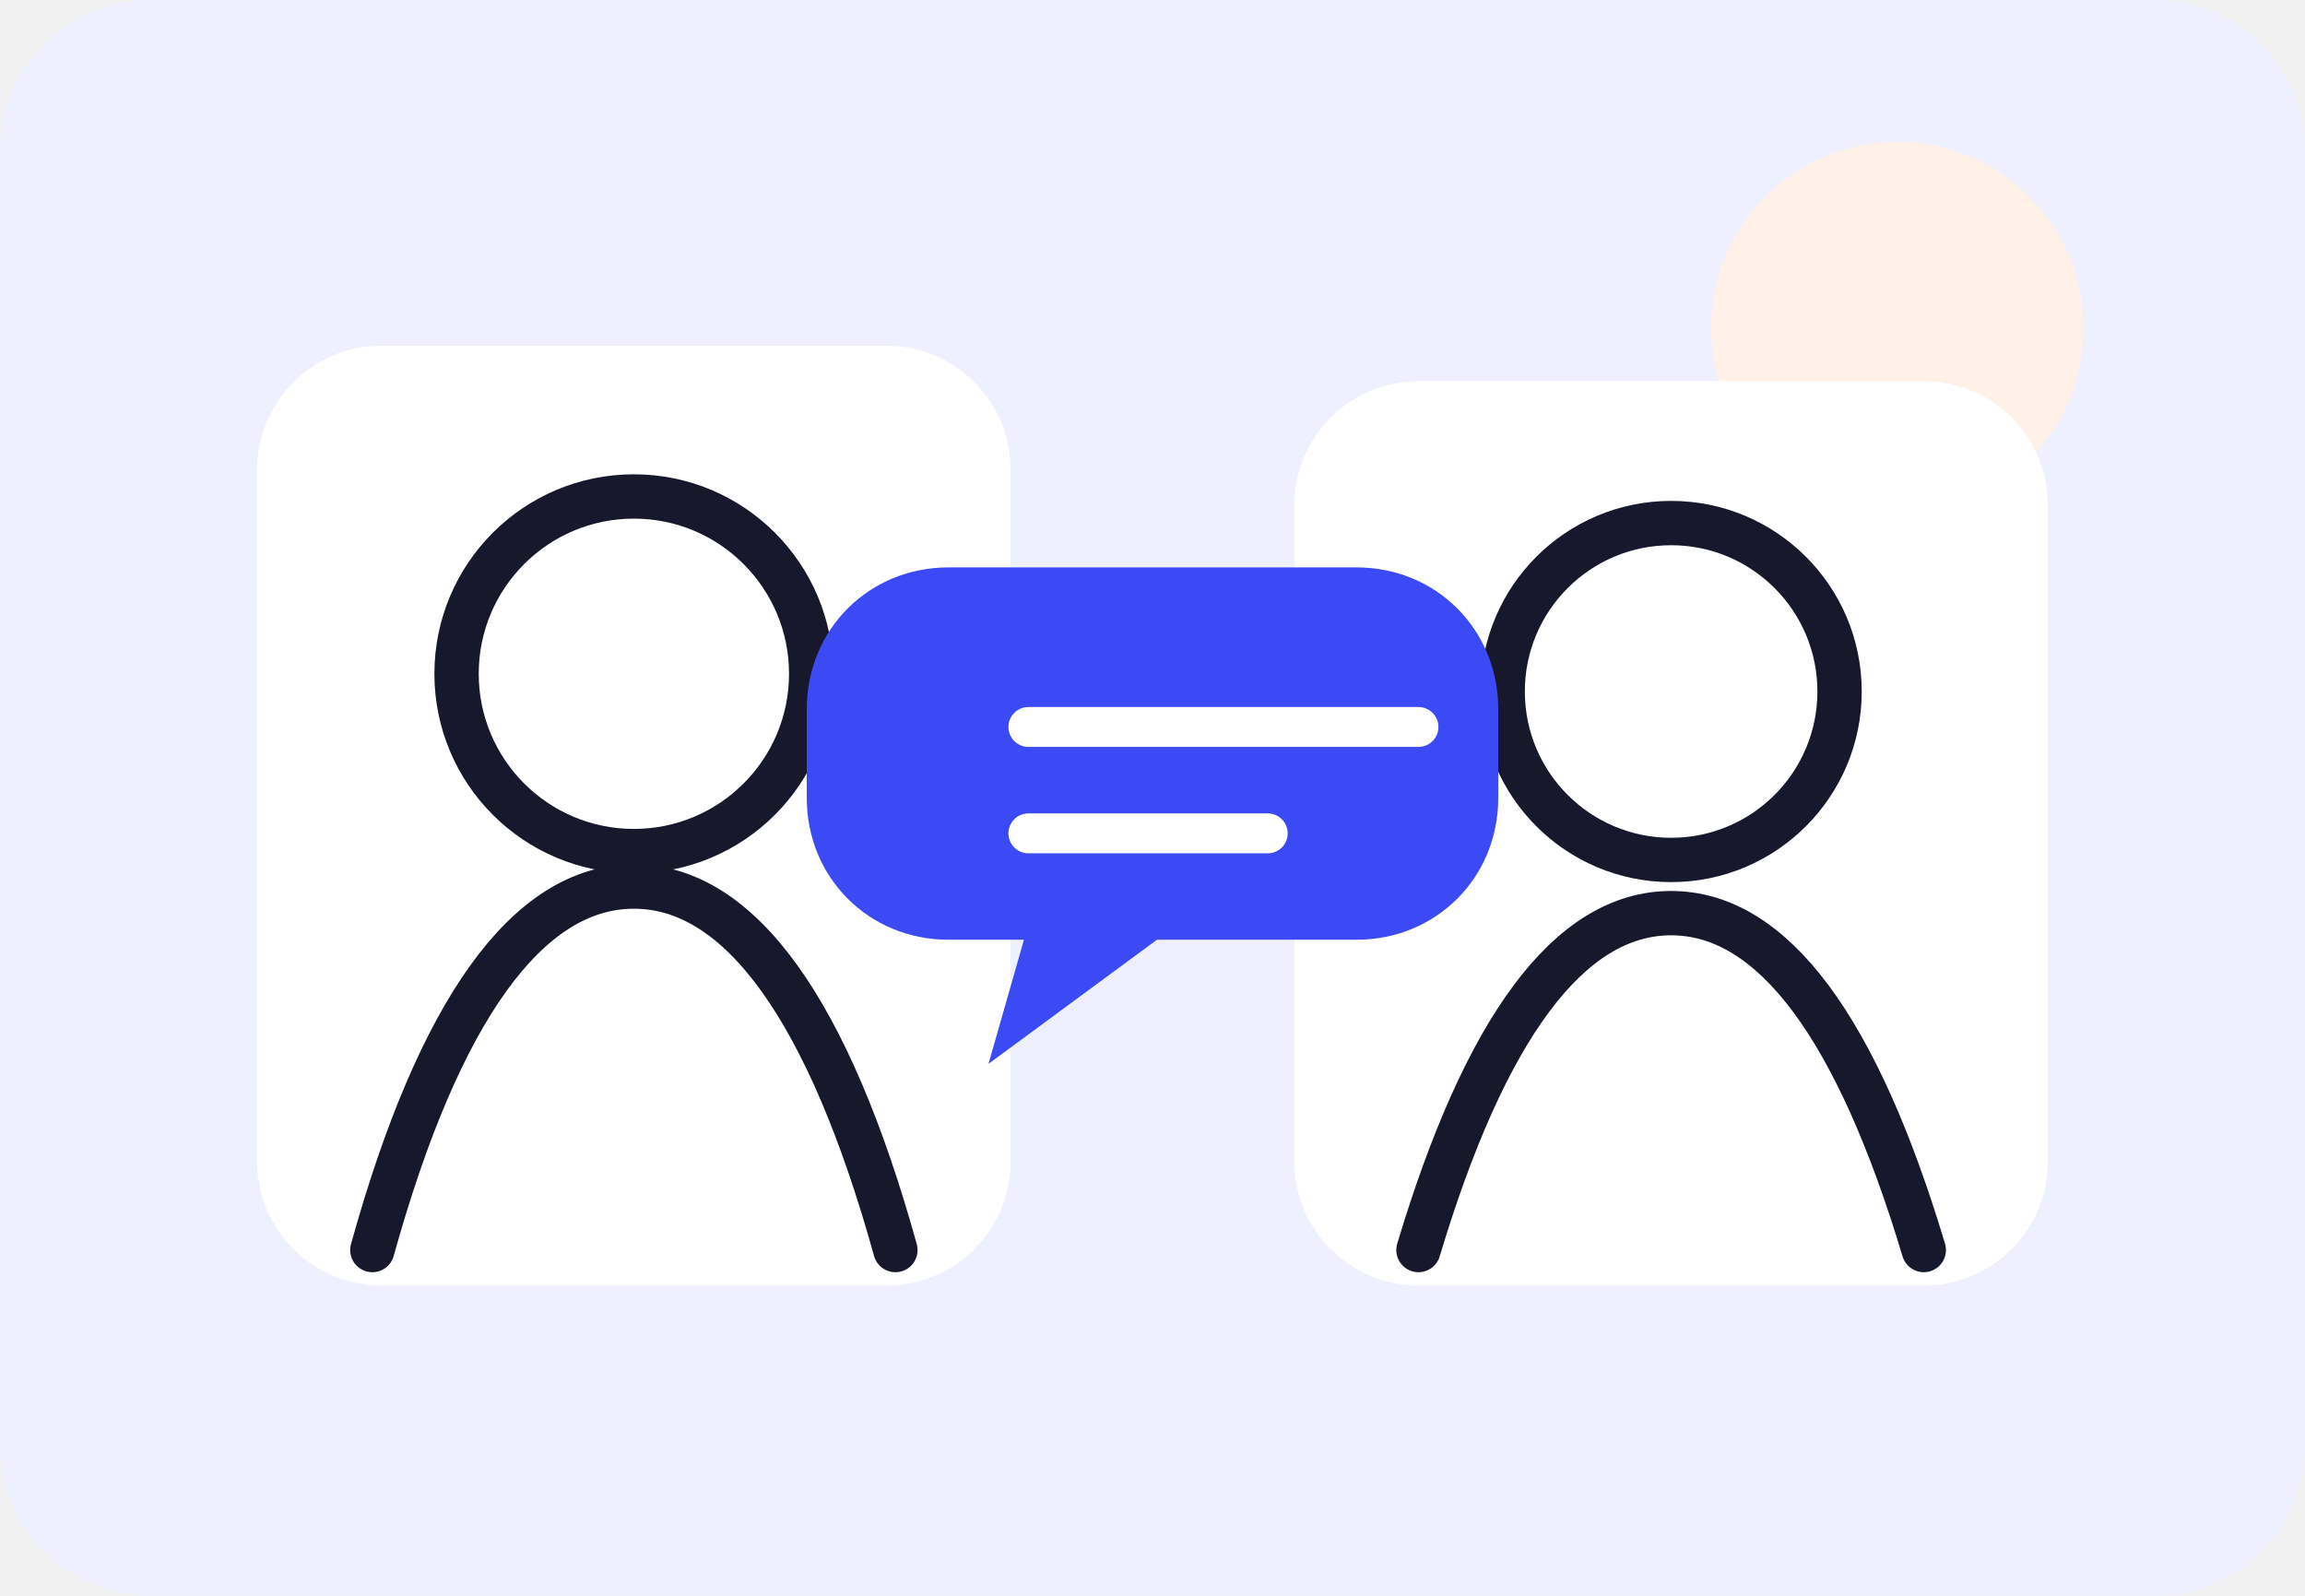
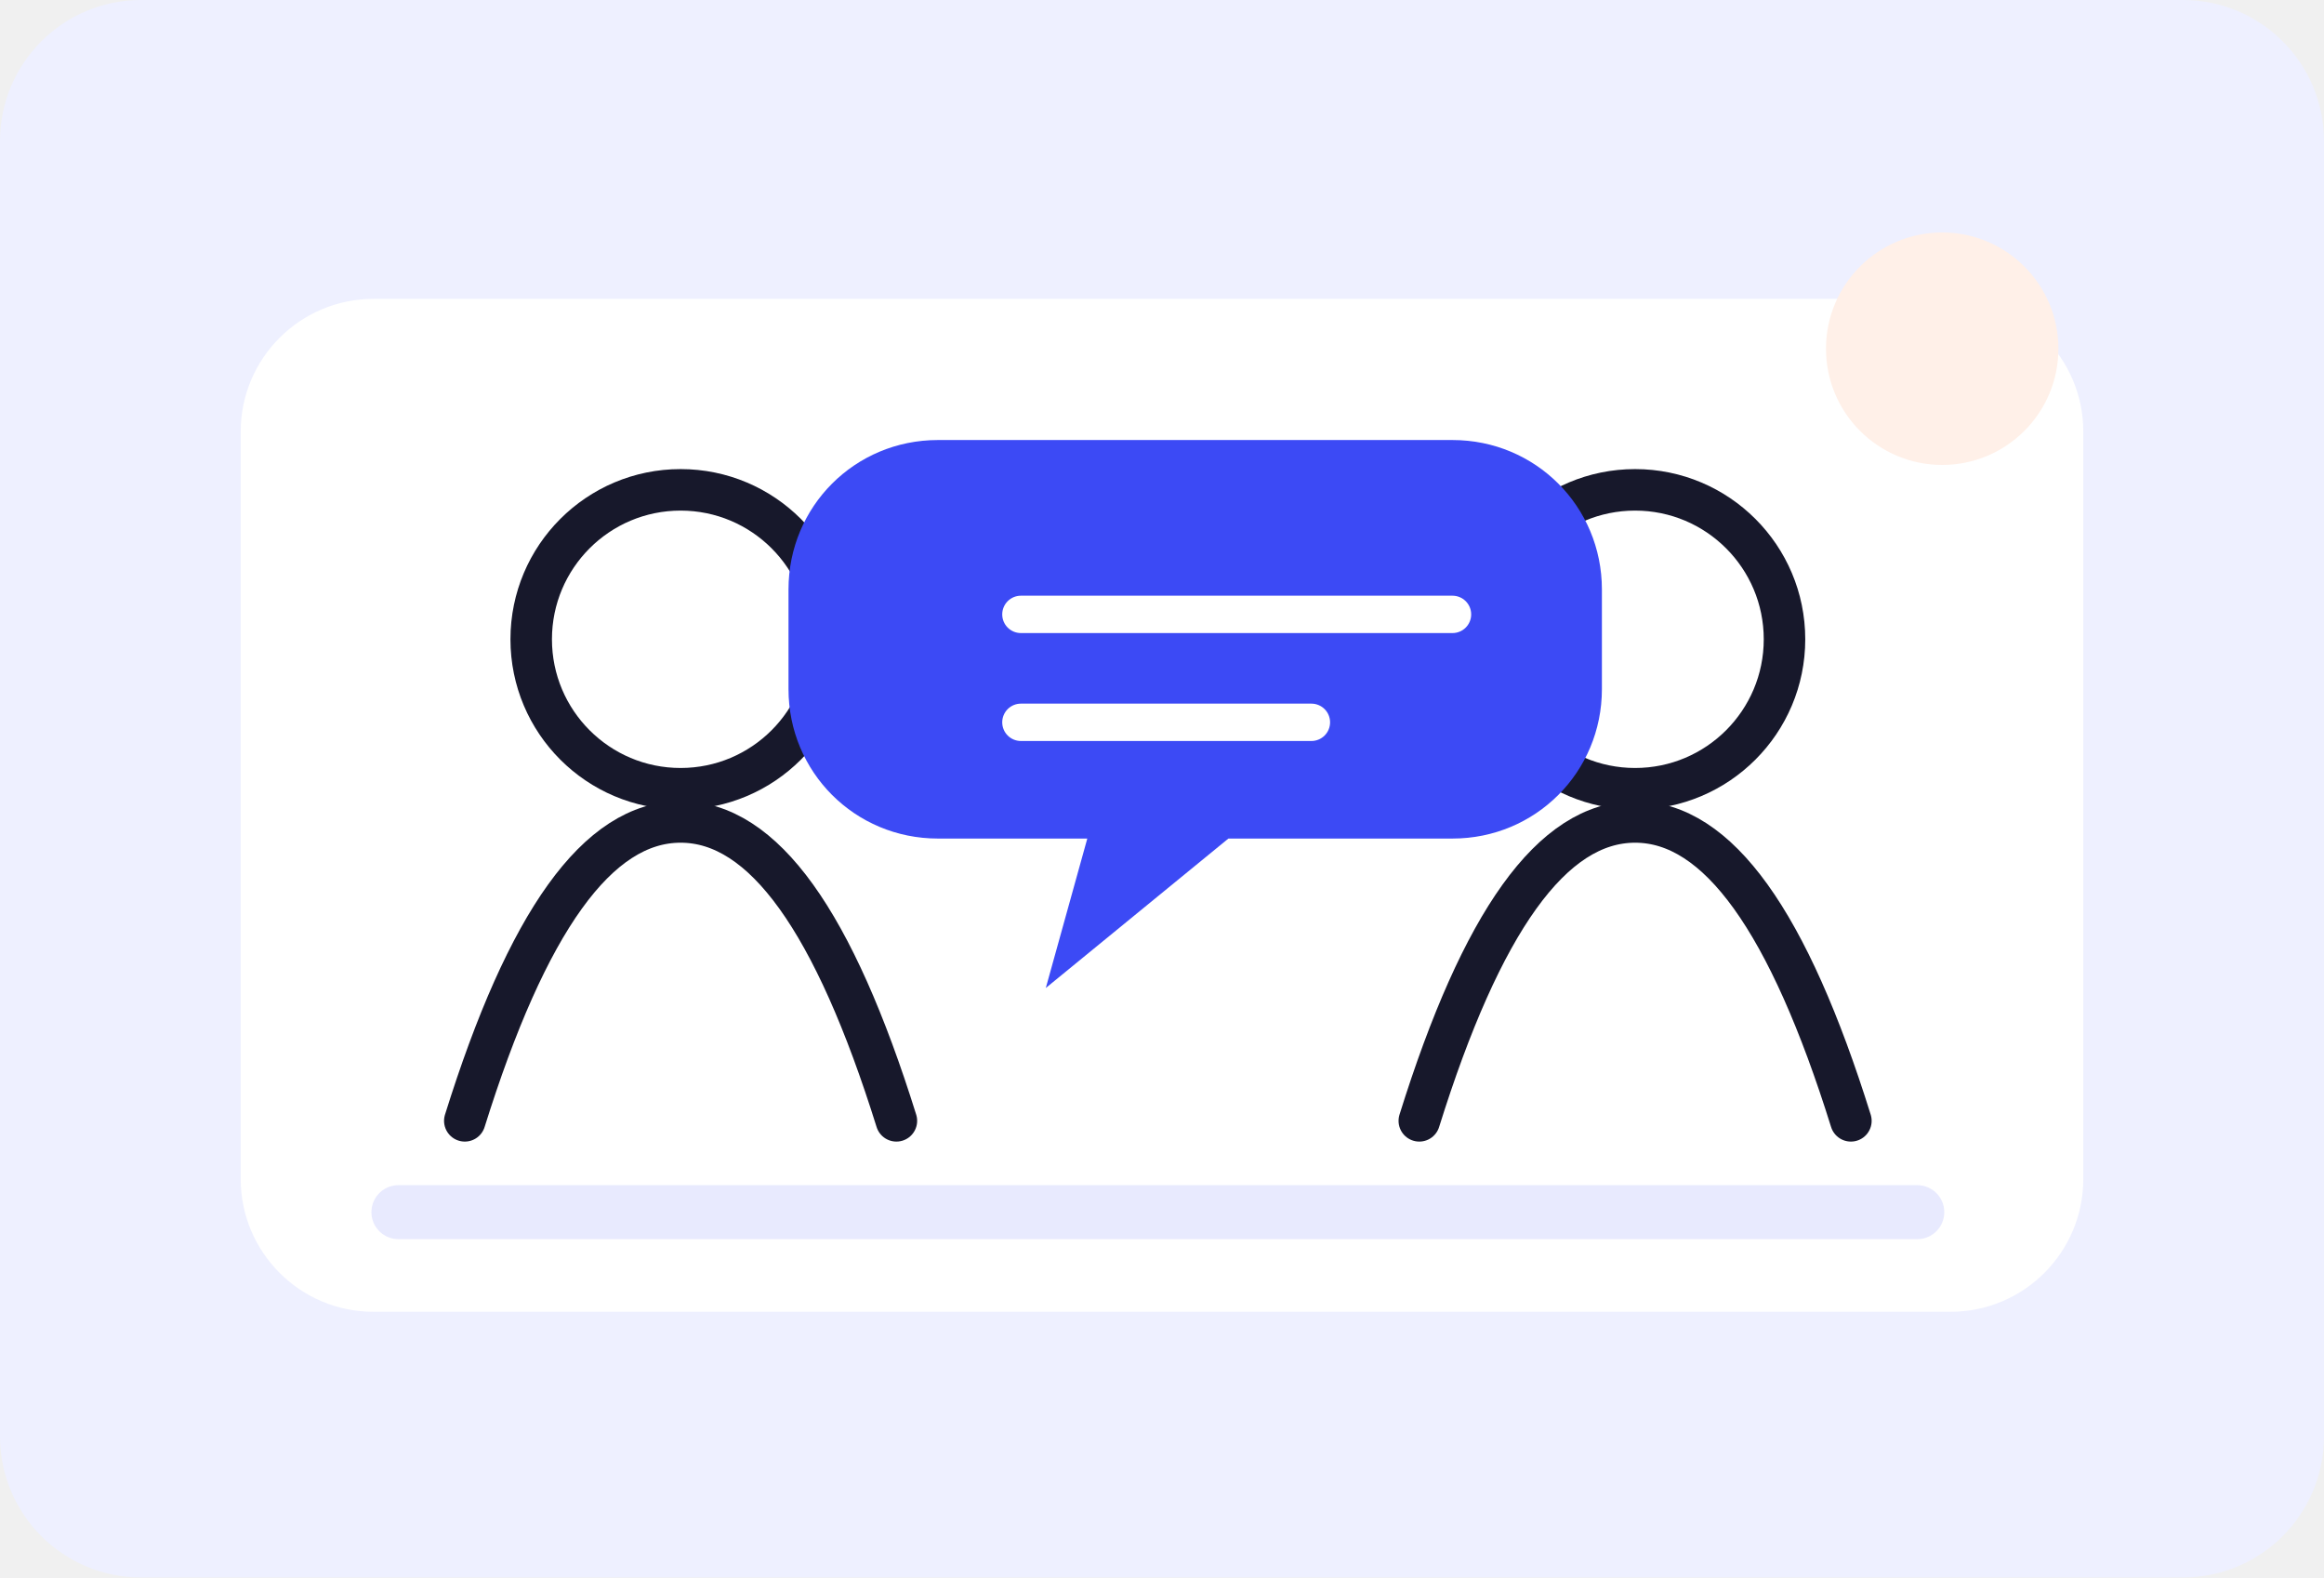
- <svg xmlns="http://www.w3.org/2000/svg" viewBox="0 0 520 360" role="img" aria-label="Two adults saying hello">
-   <rect width="520" height="360" rx="34" fill="#EEF0FF" />
-   <circle cx="428" cy="74" r="42" fill="#FFF0E8" />
-   <rect x="58" y="78" width="170" height="212" rx="28" fill="#fff" />
-   <rect x="292" y="86" width="170" height="204" rx="28" fill="#fff" />
+ <svg xmlns="http://www.w3.org/2000/svg" viewBox="0 0 560 380" role="img" aria-label="Two adults introducing themselves">
+   <rect width="560" height="380" rx="34" fill="#EEF0FF" />
+   <rect x="58" y="72" width="444" height="244" rx="32" fill="#fff" />
+   <path d="M96 292h366" stroke="#3C4AF5" stroke-width="13" stroke-linecap="round" opacity=".12" />
  <g fill="none" stroke="#17182B" stroke-linecap="round" stroke-linejoin="round" stroke-width="10">
-     <circle cx="143" cy="152" r="40" />
-     <path d="M84 282c15-54 35-82 59-82s44 28 59 82" />
-     <circle cx="377" cy="156" r="38" />
-     <path d="M320 282c15-50 34-76 57-76s42 26 57 76" />
+     <circle cx="164" cy="154" r="36" />
+     <path d="M112 270c15-48 32-72 52-72s37 24 52 72" />
+     <circle cx="394" cy="154" r="36" />
+     <path d="M342 270c15-48 32-72 52-72s37 24 52 72" />
  </g>
-   <path d="M214 128h92c18 0 32 14 32 32v20c0 18-14 32-32 32h-45l-38 28 8-28h-17c-18 0-32-14-32-32v-20c0-18 14-32 32-32z" fill="#3C4AF5" />
-   <path d="M232 164h88M232 188h54" stroke="#fff" stroke-width="9" stroke-linecap="round" />
+   <path d="M226 106h124c20 0 36 16 36 36v24c0 20-16 36-36 36h-54l-44 36 10-36h-36c-20 0-36-16-36-36v-24c0-20 16-36 36-36z" fill="#3C4AF5" />
+   <path d="M246 148h104M246 174h70" stroke="#fff" stroke-width="9" stroke-linecap="round" />
+   <circle cx="468" cy="84" r="28" fill="#FFF0E8" />
</svg>
